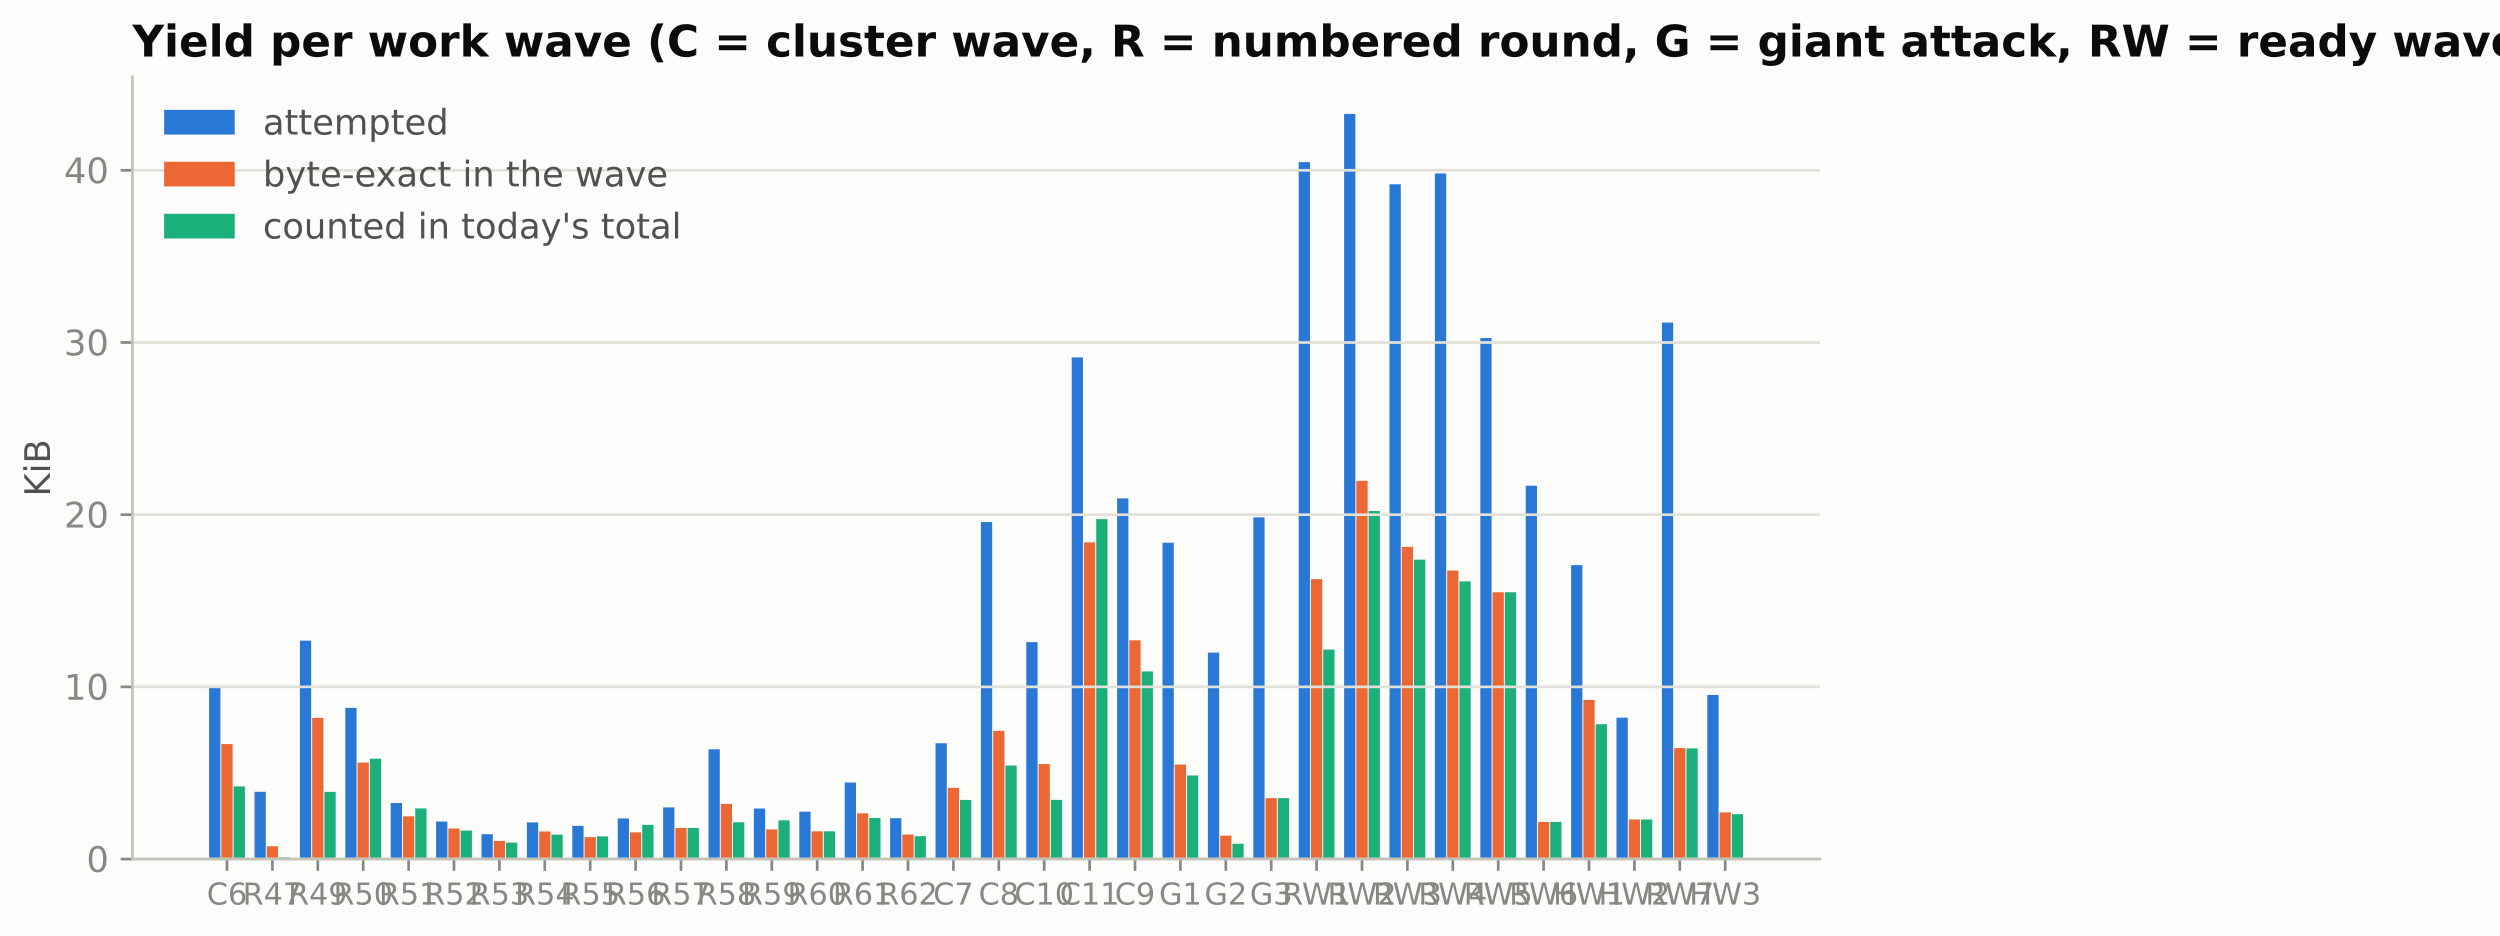
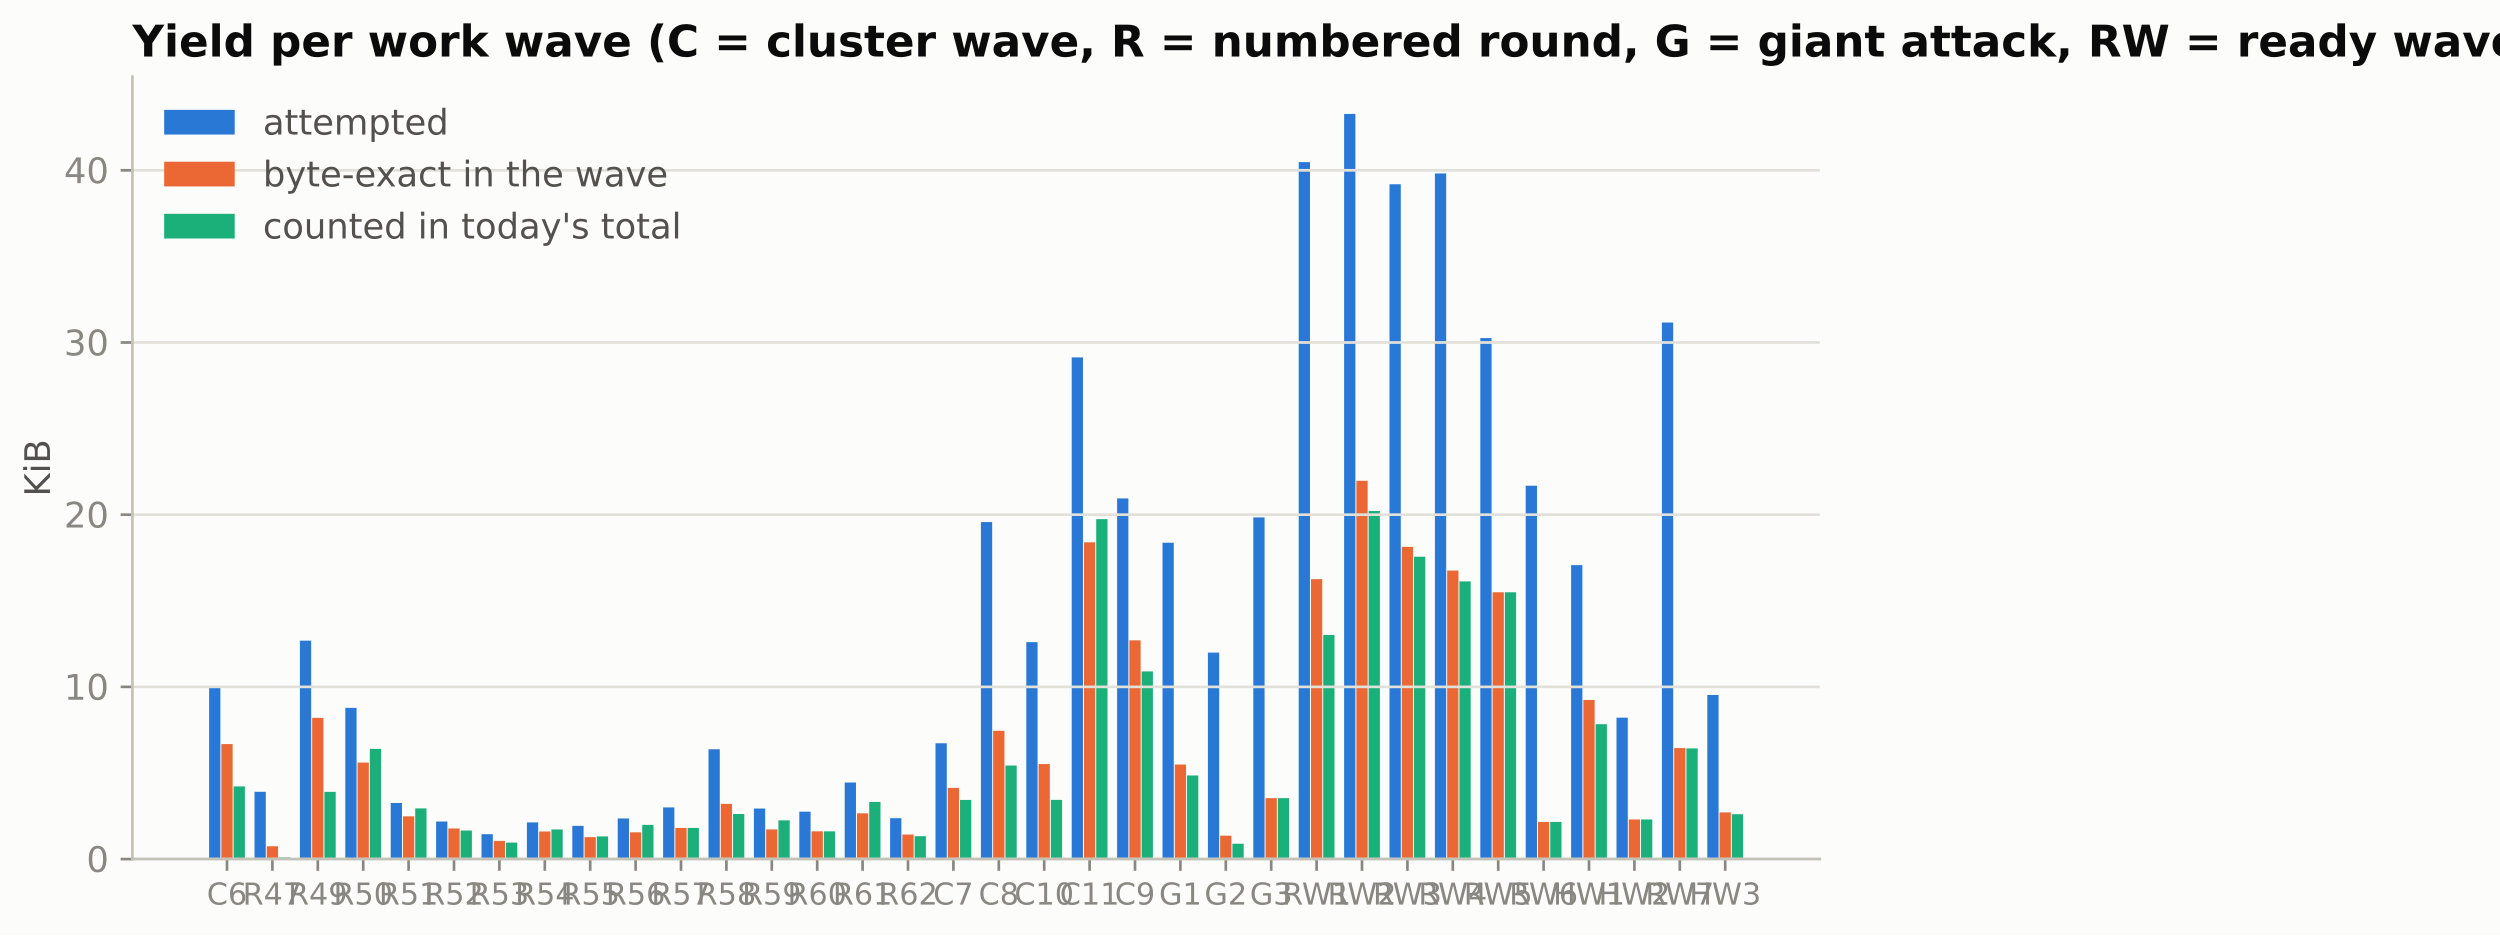
<svg xmlns="http://www.w3.org/2000/svg" xmlns:xlink="http://www.w3.org/1999/xlink" width="744.043pt" height="278.318pt" viewBox="0 0 744.043 278.318" version="1.1">
  <defs>
    <style type="text/css">*{stroke-linejoin: round; stroke-linecap: butt}</style>
  </defs>
  <g id="figure_1">
    <g id="patch_1">
      <path d="M 0 278.318  L 744.043 278.318  L 744.043 0  L 0 0  z " style="fill: #fcfcfb" />
    </g>
    <g id="axes_1">
      <g id="patch_2">
        <path d="M 39.405 255.672  L 541.605 255.672  L 541.605 22.824  L 39.405 22.824  z " style="fill: #fcfcfb" />
      </g>
      <g id="patch_3">
        <path d="M 62.232 255.672  L 65.589 255.672  L 65.589 204.631  L 62.232 204.631  z " clip-path="url(#p087fa8f409)" style="fill: #2a78d6" />
      </g>
      <g id="patch_4">
        <path d="M 75.744 255.672  L 79.1 255.672  L 79.1 235.649  L 75.744 235.649  z " clip-path="url(#p087fa8f409)" style="fill: #2a78d6" />
      </g>
      <g id="patch_5">
        <path d="M 89.256 255.672  L 92.612 255.672  L 92.612 190.678  L 89.256 190.678  z " clip-path="url(#p087fa8f409)" style="fill: #2a78d6" />
      </g>
      <g id="patch_6">
        <path d="M 102.768 255.672  L 106.124 255.672  L 106.124 210.681  L 102.768 210.681  z " clip-path="url(#p087fa8f409)" style="fill: #2a78d6" />
      </g>
      <g id="patch_7">
        <path d="M 116.28 255.672  L 119.636 255.672  L 119.636 238.987  L 116.28 238.987  z " clip-path="url(#p087fa8f409)" style="fill: #2a78d6" />
      </g>
      <g id="patch_8">
        <path d="M 129.792 255.672  L 133.148 255.672  L 133.148 244.512  L 129.792 244.512  z " clip-path="url(#p087fa8f409)" style="fill: #2a78d6" />
      </g>
      <g id="patch_9">
        <path d="M 143.304 255.672  L 146.66 255.672  L 146.66 248.265  L 143.304 248.265  z " clip-path="url(#p087fa8f409)" style="fill: #2a78d6" />
      </g>
      <g id="patch_10">
        <path d="M 156.815 255.672  L 160.172 255.672  L 160.172 244.757  L 156.815 244.757  z " clip-path="url(#p087fa8f409)" style="fill: #2a78d6" />
      </g>
      <g id="patch_11">
        <path d="M 170.327 255.672  L 173.684 255.672  L 173.684 245.783  L 170.327 245.783  z " clip-path="url(#p087fa8f409)" style="fill: #2a78d6" />
      </g>
      <g id="patch_12">
        <path d="M 183.839 255.672  L 187.196 255.672  L 187.196 243.586  L 183.839 243.586  z " clip-path="url(#p087fa8f409)" style="fill: #2a78d6" />
      </g>
      <g id="patch_13">
        <path d="M 197.351 255.672  L 200.707 255.672  L 200.707 240.298  L 197.351 240.298  z " clip-path="url(#p087fa8f409)" style="fill: #2a78d6" />
      </g>
      <g id="patch_14">
        <path d="M 210.863 255.672  L 214.219 255.672  L 214.219 222.993  L 210.863 222.993  z " clip-path="url(#p087fa8f409)" style="fill: #2a78d6" />
      </g>
      <g id="patch_15">
        <path d="M 224.375 255.672  L 227.731 255.672  L 227.731 240.639  L 224.375 240.639  z " clip-path="url(#p087fa8f409)" style="fill: #2a78d6" />
      </g>
      <g id="patch_16">
        <path d="M 237.887 255.672  L 241.243 255.672  L 241.243 241.564  L 237.887 241.564  z " clip-path="url(#p087fa8f409)" style="fill: #2a78d6" />
      </g>
      <g id="patch_17">
        <path d="M 251.399 255.672  L 254.755 255.672  L 254.755 232.892  L 251.399 232.892  z " clip-path="url(#p087fa8f409)" style="fill: #2a78d6" />
      </g>
      <g id="patch_18">
        <path d="M 264.911 255.672  L 268.267 255.672  L 268.267 243.516  L 264.911 243.516  z " clip-path="url(#p087fa8f409)" style="fill: #2a78d6" />
      </g>
      <g id="patch_19">
        <path d="M 278.423 255.672  L 281.779 255.672  L 281.779 221.206  L 278.423 221.206  z " clip-path="url(#p087fa8f409)" style="fill: #2a78d6" />
      </g>
      <g id="patch_20">
        <path d="M 291.934 255.672  L 295.291 255.672  L 295.291 155.372  L 291.934 155.372  z " clip-path="url(#p087fa8f409)" style="fill: #2a78d6" />
      </g>
      <g id="patch_21">
        <path d="M 305.446 255.672  L 308.803 255.672  L 308.803 191.109  L 305.446 191.109  z " clip-path="url(#p087fa8f409)" style="fill: #2a78d6" />
      </g>
      <g id="patch_22">
        <path d="M 318.958 255.672  L 322.315 255.672  L 322.315 106.372  L 318.958 106.372  z " clip-path="url(#p087fa8f409)" style="fill: #2a78d6" />
      </g>
      <g id="patch_23">
        <path d="M 332.47 255.672  L 335.826 255.672  L 335.826 148.34  L 332.47 148.34  z " clip-path="url(#p087fa8f409)" style="fill: #2a78d6" />
      </g>
      <g id="patch_24">
        <path d="M 345.982 255.672  L 349.338 255.672  L 349.338 161.527  L 345.982 161.527  z " clip-path="url(#p087fa8f409)" style="fill: #2a78d6" />
      </g>
      <g id="patch_25">
        <path d="M 359.494 255.672  L 362.85 255.672  L 362.85 194.232  L 359.494 194.232  z " clip-path="url(#p087fa8f409)" style="fill: #2a78d6" />
      </g>
      <g id="patch_26">
        <path d="M 373.006 255.672  L 376.362 255.672  L 376.362 153.985  L 373.006 153.985  z " clip-path="url(#p087fa8f409)" style="fill: #2a78d6" />
      </g>
      <g id="patch_27">
        <path d="M 386.518 255.672  L 389.874 255.672  L 389.874 48.255  L 386.518 48.255  z " clip-path="url(#p087fa8f409)" style="fill: #2a78d6" />
      </g>
      <g id="patch_28">
        <path d="M 400.03 255.672  L 403.386 255.672  L 403.386 33.912  L 400.03 33.912  z " clip-path="url(#p087fa8f409)" style="fill: #2a78d6" />
      </g>
      <g id="patch_29">
        <path d="M 413.542 255.672  L 416.898 255.672  L 416.898 54.836  L 413.542 54.836  z " clip-path="url(#p087fa8f409)" style="fill: #2a78d6" />
      </g>
      <g id="patch_30">
        <path d="M 427.053 255.672  L 430.41 255.672  L 430.41 51.633  L 427.053 51.633  z " clip-path="url(#p087fa8f409)" style="fill: #2a78d6" />
      </g>
      <g id="patch_31">
        <path d="M 440.565 255.672  L 443.922 255.672  L 443.922 100.622  L 440.565 100.622  z " clip-path="url(#p087fa8f409)" style="fill: #2a78d6" />
      </g>
      <g id="patch_32">
        <path d="M 454.077 255.672  L 457.434 255.672  L 457.434 144.557  L 454.077 144.557  z " clip-path="url(#p087fa8f409)" style="fill: #2a78d6" />
      </g>
      <g id="patch_33">
        <path d="M 467.589 255.672  L 470.945 255.672  L 470.945 168.193  L 467.589 168.193  z " clip-path="url(#p087fa8f409)" style="fill: #2a78d6" />
      </g>
      <g id="patch_34">
        <path d="M 481.101 255.672  L 484.457 255.672  L 484.457 213.599  L 481.101 213.599  z " clip-path="url(#p087fa8f409)" style="fill: #2a78d6" />
      </g>
      <g id="patch_35">
        <path d="M 494.613 255.672  L 497.969 255.672  L 497.969 95.998  L 494.613 95.998  z " clip-path="url(#p087fa8f409)" style="fill: #2a78d6" />
      </g>
      <g id="patch_36">
        <path d="M 508.125 255.672  L 511.481 255.672  L 511.481 206.853  L 508.125 206.853  z " clip-path="url(#p087fa8f409)" style="fill: #2a78d6" />
      </g>
      <g id="patch_37">
        <path d="M 65.88 255.672  L 69.237 255.672  L 69.237 221.451  L 65.88 221.451  z " clip-path="url(#p087fa8f409)" style="fill: #eb6834" />
      </g>
      <g id="patch_38">
        <path d="M 79.392 255.672  L 82.749 255.672  L 82.749 251.854  L 79.392 251.854  z " clip-path="url(#p087fa8f409)" style="fill: #eb6834" />
      </g>
      <g id="patch_39">
        <path d="M 92.904 255.672  L 96.261 255.672  L 96.261 213.654  L 92.904 213.654  z " clip-path="url(#p087fa8f409)" style="fill: #eb6834" />
      </g>
      <g id="patch_40">
        <path d="M 106.416 255.672  L 109.772 255.672  L 109.772 226.966  L 106.416 226.966  z " clip-path="url(#p087fa8f409)" style="fill: #eb6834" />
      </g>
      <g id="patch_41">
        <path d="M 119.928 255.672  L 123.284 255.672  L 123.284 242.956  L 119.928 242.956  z " clip-path="url(#p087fa8f409)" style="fill: #eb6834" />
      </g>
      <g id="patch_42">
        <path d="M 133.44 255.672  L 136.796 255.672  L 136.796 246.564  L 133.44 246.564  z " clip-path="url(#p087fa8f409)" style="fill: #eb6834" />
      </g>
      <g id="patch_43">
        <path d="M 146.952 255.672  L 150.308 255.672  L 150.308 250.277  L 146.952 250.277  z " clip-path="url(#p087fa8f409)" style="fill: #eb6834" />
      </g>
      <g id="patch_44">
        <path d="M 160.464 255.672  L 163.82 255.672  L 163.82 247.465  L 160.464 247.465  z " clip-path="url(#p087fa8f409)" style="fill: #eb6834" />
      </g>
      <g id="patch_45">
        <path d="M 173.976 255.672  L 177.332 255.672  L 177.332 249.151  L 173.976 249.151  z " clip-path="url(#p087fa8f409)" style="fill: #eb6834" />
      </g>
      <g id="patch_46">
        <path d="M 187.487 255.672  L 190.844 255.672  L 190.844 247.715  L 187.487 247.715  z " clip-path="url(#p087fa8f409)" style="fill: #eb6834" />
      </g>
      <g id="patch_47">
        <path d="M 200.999 255.672  L 204.356 255.672  L 204.356 246.404  L 200.999 246.404  z " clip-path="url(#p087fa8f409)" style="fill: #eb6834" />
      </g>
      <g id="patch_48">
        <path d="M 214.511 255.672  L 217.868 255.672  L 217.868 239.247  L 214.511 239.247  z " clip-path="url(#p087fa8f409)" style="fill: #eb6834" />
      </g>
      <g id="patch_49">
        <path d="M 228.023 255.672  L 231.38 255.672  L 231.38 246.839  L 228.023 246.839  z " clip-path="url(#p087fa8f409)" style="fill: #eb6834" />
      </g>
      <g id="patch_50">
        <path d="M 241.535 255.672  L 244.891 255.672  L 244.891 247.41  L 241.535 247.41  z " clip-path="url(#p087fa8f409)" style="fill: #eb6834" />
      </g>
      <g id="patch_51">
        <path d="M 255.047 255.672  L 258.403 255.672  L 258.403 242.055  L 255.047 242.055  z " clip-path="url(#p087fa8f409)" style="fill: #eb6834" />
      </g>
      <g id="patch_52">
        <path d="M 268.559 255.672  L 271.915 255.672  L 271.915 248.37  L 268.559 248.37  z " clip-path="url(#p087fa8f409)" style="fill: #eb6834" />
      </g>
      <g id="patch_53">
        <path d="M 282.071 255.672  L 285.427 255.672  L 285.427 234.488  L 282.071 234.488  z " clip-path="url(#p087fa8f409)" style="fill: #eb6834" />
      </g>
      <g id="patch_54">
        <path d="M 295.583 255.672  L 298.939 255.672  L 298.939 217.508  L 295.583 217.508  z " clip-path="url(#p087fa8f409)" style="fill: #eb6834" />
      </g>
      <g id="patch_55">
        <path d="M 309.095 255.672  L 312.451 255.672  L 312.451 227.397  L 309.095 227.397  z " clip-path="url(#p087fa8f409)" style="fill: #eb6834" />
      </g>
      <g id="patch_56">
        <path d="M 322.606 255.672  L 325.963 255.672  L 325.963 161.402  L 322.606 161.402  z " clip-path="url(#p087fa8f409)" style="fill: #eb6834" />
      </g>
      <g id="patch_57">
        <path d="M 336.118 255.672  L 339.475 255.672  L 339.475 190.578  L 336.118 190.578  z " clip-path="url(#p087fa8f409)" style="fill: #eb6834" />
      </g>
      <g id="patch_58">
        <path d="M 349.63 255.672  L 352.987 255.672  L 352.987 227.542  L 349.63 227.542  z " clip-path="url(#p087fa8f409)" style="fill: #eb6834" />
      </g>
      <g id="patch_59">
        <path d="M 363.142 255.672  L 366.498 255.672  L 366.498 248.711  L 363.142 248.711  z " clip-path="url(#p087fa8f409)" style="fill: #eb6834" />
      </g>
      <g id="patch_60">
        <path d="M 376.654 255.672  L 380.01 255.672  L 380.01 237.536  L 376.654 237.536  z " clip-path="url(#p087fa8f409)" style="fill: #eb6834" />
      </g>
      <g id="patch_61">
        <path d="M 390.166 255.672  L 393.522 255.672  L 393.522 172.352  L 390.166 172.352  z " clip-path="url(#p087fa8f409)" style="fill: #eb6834" />
      </g>
      <g id="patch_62">
        <path d="M 403.678 255.672  L 407.034 255.672  L 407.034 143.086  L 403.678 143.086  z " clip-path="url(#p087fa8f409)" style="fill: #eb6834" />
      </g>
      <g id="patch_63">
        <path d="M 417.19 255.672  L 420.546 255.672  L 420.546 162.758  L 417.19 162.758  z " clip-path="url(#p087fa8f409)" style="fill: #eb6834" />
      </g>
      <g id="patch_64">
        <path d="M 430.702 255.672  L 434.058 255.672  L 434.058 169.795  L 430.702 169.795  z " clip-path="url(#p087fa8f409)" style="fill: #eb6834" />
      </g>
      <g id="patch_65">
        <path d="M 444.214 255.672  L 447.57 255.672  L 447.57 176.26  L 444.214 176.26  z " clip-path="url(#p087fa8f409)" style="fill: #eb6834" />
      </g>
      <g id="patch_66">
        <path d="M 457.725 255.672  L 461.082 255.672  L 461.082 244.622  L 457.725 244.622  z " clip-path="url(#p087fa8f409)" style="fill: #eb6834" />
      </g>
      <g id="patch_67">
        <path d="M 471.237 255.672  L 474.594 255.672  L 474.594 208.304  L 471.237 208.304  z " clip-path="url(#p087fa8f409)" style="fill: #eb6834" />
      </g>
      <g id="patch_68">
        <path d="M 484.749 255.672  L 488.106 255.672  L 488.106 243.886  L 484.749 243.886  z " clip-path="url(#p087fa8f409)" style="fill: #eb6834" />
      </g>
      <g id="patch_69">
        <path d="M 498.261 255.672  L 501.617 255.672  L 501.617 222.637  L 498.261 222.637  z " clip-path="url(#p087fa8f409)" style="fill: #eb6834" />
      </g>
      <g id="patch_70">
        <path d="M 511.773 255.672  L 515.129 255.672  L 515.129 241.78  L 511.773 241.78  z " clip-path="url(#p087fa8f409)" style="fill: #eb6834" />
      </g>
      <g id="patch_71">
        <path d="M 69.529 255.672  L 72.885 255.672  L 72.885 234.048  L 69.529 234.048  z " clip-path="url(#p087fa8f409)" style="fill: #1baf7a" />
      </g>
      <g id="patch_72">
        <path d="M 83.04 255.672  L 86.397 255.672  L 86.397 255.192  L 83.04 255.192  z " clip-path="url(#p087fa8f409)" style="fill: #1baf7a" />
      </g>
      <g id="patch_73">
        <path d="M 96.552 255.672  L 99.909 255.672  L 99.909 235.664  L 96.552 235.664  z " clip-path="url(#p087fa8f409)" style="fill: #1baf7a" />
      </g>
      <g id="patch_74">
-         <path d="M 110.064 255.672  L 113.421 255.672  L 113.421 225.79  L 110.064 225.79  z " clip-path="url(#p087fa8f409)" style="fill: #1baf7a" />
+         <path d="M 110.064 255.672  L 113.421 255.672  L 113.421 222.877  L 110.064 222.877  z " clip-path="url(#p087fa8f409)" style="fill: #1baf7a" />
      </g>
      <g id="patch_75">
        <path d="M 123.576 255.672  L 126.933 255.672  L 126.933 240.588  L 123.576 240.588  z " clip-path="url(#p087fa8f409)" style="fill: #1baf7a" />
      </g>
      <g id="patch_76">
        <path d="M 137.088 255.672  L 140.444 255.672  L 140.444 247.174  L 137.088 247.174  z " clip-path="url(#p087fa8f409)" style="fill: #1baf7a" />
      </g>
      <g id="patch_77">
        <path d="M 150.6 255.672  L 153.956 255.672  L 153.956 250.763  L 150.6 250.763  z " clip-path="url(#p087fa8f409)" style="fill: #1baf7a" />
      </g>
      <g id="patch_78">
-         <path d="M 164.112 255.672  L 167.468 255.672  L 167.468 248.421  L 164.112 248.421  z " clip-path="url(#p087fa8f409)" style="fill: #1baf7a" />
+         <path d="M 164.112 255.672  L 167.468 255.672  L 167.468 246.864  L 164.112 246.864  z " clip-path="url(#p087fa8f409)" style="fill: #1baf7a" />
      </g>
      <g id="patch_79">
        <path d="M 177.624 255.672  L 180.98 255.672  L 180.98 248.921  L 177.624 248.921  z " clip-path="url(#p087fa8f409)" style="fill: #1baf7a" />
      </g>
      <g id="patch_80">
        <path d="M 191.136 255.672  L 194.492 255.672  L 194.492 245.493  L 191.136 245.493  z " clip-path="url(#p087fa8f409)" style="fill: #1baf7a" />
      </g>
      <g id="patch_81">
        <path d="M 204.648 255.672  L 208.004 255.672  L 208.004 246.404  L 204.648 246.404  z " clip-path="url(#p087fa8f409)" style="fill: #1baf7a" />
      </g>
      <g id="patch_82">
-         <path d="M 218.159 255.672  L 221.516 255.672  L 221.516 244.712  L 218.159 244.712  z " clip-path="url(#p087fa8f409)" style="fill: #1baf7a" />
+         <path d="M 218.159 255.672  L 221.516 255.672  L 221.516 242.26  L 218.159 242.26  z " clip-path="url(#p087fa8f409)" style="fill: #1baf7a" />
      </g>
      <g id="patch_83">
        <path d="M 231.671 255.672  L 235.028 255.672  L 235.028 244.137  L 231.671 244.137  z " clip-path="url(#p087fa8f409)" style="fill: #1baf7a" />
      </g>
      <g id="patch_84">
        <path d="M 245.183 255.672  L 248.54 255.672  L 248.54 247.41  L 245.183 247.41  z " clip-path="url(#p087fa8f409)" style="fill: #1baf7a" />
      </g>
      <g id="patch_85">
-         <path d="M 258.695 255.672  L 262.052 255.672  L 262.052 243.456  L 258.695 243.456  z " clip-path="url(#p087fa8f409)" style="fill: #1baf7a" />
+         <path d="M 258.695 255.672  L 262.052 255.672  L 262.052 238.677  L 258.695 238.677  z " clip-path="url(#p087fa8f409)" style="fill: #1baf7a" />
      </g>
      <g id="patch_86">
        <path d="M 272.207 255.672  L 275.563 255.672  L 275.563 248.866  L 272.207 248.866  z " clip-path="url(#p087fa8f409)" style="fill: #1baf7a" />
      </g>
      <g id="patch_87">
        <path d="M 285.719 255.672  L 289.075 255.672  L 289.075 238.076  L 285.719 238.076  z " clip-path="url(#p087fa8f409)" style="fill: #1baf7a" />
      </g>
      <g id="patch_88">
        <path d="M 299.231 255.672  L 302.587 255.672  L 302.587 227.842  L 299.231 227.842  z " clip-path="url(#p087fa8f409)" style="fill: #1baf7a" />
      </g>
      <g id="patch_89">
        <path d="M 312.743 255.672  L 316.099 255.672  L 316.099 238.061  L 312.743 238.061  z " clip-path="url(#p087fa8f409)" style="fill: #1baf7a" />
      </g>
      <g id="patch_90">
        <path d="M 326.255 255.672  L 329.611 255.672  L 329.611 154.506  L 326.255 154.506  z " clip-path="url(#p087fa8f409)" style="fill: #1baf7a" />
      </g>
      <g id="patch_91">
        <path d="M 339.767 255.672  L 343.123 255.672  L 343.123 199.817  L 339.767 199.817  z " clip-path="url(#p087fa8f409)" style="fill: #1baf7a" />
      </g>
      <g id="patch_92">
        <path d="M 353.278 255.672  L 356.635 255.672  L 356.635 230.8  L 353.278 230.8  z " clip-path="url(#p087fa8f409)" style="fill: #1baf7a" />
      </g>
      <g id="patch_93">
        <path d="M 366.79 255.672  L 370.147 255.672  L 370.147 251.113  L 366.79 251.113  z " clip-path="url(#p087fa8f409)" style="fill: #1baf7a" />
      </g>
      <g id="patch_94">
        <path d="M 380.302 255.672  L 383.659 255.672  L 383.659 237.536  L 380.302 237.536  z " clip-path="url(#p087fa8f409)" style="fill: #1baf7a" />
      </g>
      <g id="patch_95">
-         <path d="M 393.814 255.672  L 397.171 255.672  L 397.171 193.311  L 393.814 193.311  z " clip-path="url(#p087fa8f409)" style="fill: #1baf7a" />
+         <path d="M 393.814 255.672  L 397.171 255.672  L 397.171 188.972  L 393.814 188.972  z " clip-path="url(#p087fa8f409)" style="fill: #1baf7a" />
      </g>
      <g id="patch_96">
        <path d="M 407.326 255.672  L 410.682 255.672  L 410.682 152.079  L 407.326 152.079  z " clip-path="url(#p087fa8f409)" style="fill: #1baf7a" />
      </g>
      <g id="patch_97">
-         <path d="M 420.838 255.672  L 424.194 255.672  L 424.194 166.557  L 420.838 166.557  z " clip-path="url(#p087fa8f409)" style="fill: #1baf7a" />
+         <path d="M 420.838 255.672  L 424.194 255.672  L 424.194 165.701  L 420.838 165.701  z " clip-path="url(#p087fa8f409)" style="fill: #1baf7a" />
      </g>
      <g id="patch_98">
        <path d="M 434.35 255.672  L 437.706 255.672  L 437.706 173.043  L 434.35 173.043  z " clip-path="url(#p087fa8f409)" style="fill: #1baf7a" />
      </g>
      <g id="patch_99">
        <path d="M 447.862 255.672  L 451.218 255.672  L 451.218 176.26  L 447.862 176.26  z " clip-path="url(#p087fa8f409)" style="fill: #1baf7a" />
      </g>
      <g id="patch_100">
        <path d="M 461.374 255.672  L 464.73 255.672  L 464.73 244.622  L 461.374 244.622  z " clip-path="url(#p087fa8f409)" style="fill: #1baf7a" />
      </g>
      <g id="patch_101">
        <path d="M 474.886 255.672  L 478.242 255.672  L 478.242 215.531  L 474.886 215.531  z " clip-path="url(#p087fa8f409)" style="fill: #1baf7a" />
      </g>
      <g id="patch_102">
        <path d="M 488.397 255.672  L 491.754 255.672  L 491.754 243.886  L 488.397 243.886  z " clip-path="url(#p087fa8f409)" style="fill: #1baf7a" />
      </g>
      <g id="patch_103">
        <path d="M 501.909 255.672  L 505.266 255.672  L 505.266 222.727  L 501.909 222.727  z " clip-path="url(#p087fa8f409)" style="fill: #1baf7a" />
      </g>
      <g id="patch_104">
        <path d="M 515.421 255.672  L 518.778 255.672  L 518.778 242.315  L 515.421 242.315  z " clip-path="url(#p087fa8f409)" style="fill: #1baf7a" />
      </g>
      <g id="matplotlib.axis_1">
        <g id="xtick_1">
          <g id="line2d_1">
            <defs>
              <path id="mc9588ca993" d="M 0 0  L 0 3.5  " style="stroke: #898781; stroke-width: 0.8" />
            </defs>
            <g>
              <use xlink:href="#mc9588ca993" x="67.559" y="255.672" style="fill: #898781; stroke: #898781; stroke-width: 0.8" />
            </g>
          </g>
          <g id="text_1">
            <text style="font-size: 9px; font-family: 'Segoe UI', 'DejaVu Sans', 'Bitstream Vera Sans', 'Computer Modern Sans Serif', 'Lucida Grande', 'Verdana', 'Geneva', 'Lucid', 'Arial', 'Helvetica', 'Avant Garde', sans-serif; text-anchor: middle; fill: #898781" x="67.559" y="269.224" transform="rotate(-0 67.55854 269.2243)">C6</text>
          </g>
        </g>
        <g id="xtick_2">
          <g id="line2d_2">
            <g>
              <use xlink:href="#mc9588ca993" x="81.07" y="255.672" style="fill: #898781; stroke: #898781; stroke-width: 0.8" />
            </g>
          </g>
          <g id="text_2">
            <text style="font-size: 9px; font-family: 'Segoe UI', 'DejaVu Sans', 'Bitstream Vera Sans', 'Computer Modern Sans Serif', 'Lucida Grande', 'Verdana', 'Geneva', 'Lucid', 'Arial', 'Helvetica', 'Avant Garde', sans-serif; text-anchor: middle; fill: #898781" x="81.07" y="269.224" transform="rotate(-0 81.07044 269.2243)">R47</text>
          </g>
        </g>
        <g id="xtick_3">
          <g id="line2d_3">
            <g>
              <use xlink:href="#mc9588ca993" x="94.582" y="255.672" style="fill: #898781; stroke: #898781; stroke-width: 0.8" />
            </g>
          </g>
          <g id="text_3">
            <text style="font-size: 9px; font-family: 'Segoe UI', 'DejaVu Sans', 'Bitstream Vera Sans', 'Computer Modern Sans Serif', 'Lucida Grande', 'Verdana', 'Geneva', 'Lucid', 'Arial', 'Helvetica', 'Avant Garde', sans-serif; text-anchor: middle; fill: #898781" x="94.582" y="269.224" transform="rotate(-0 94.58234 269.2243)">R49</text>
          </g>
        </g>
        <g id="xtick_4">
          <g id="line2d_4">
            <g>
              <use xlink:href="#mc9588ca993" x="108.094" y="255.672" style="fill: #898781; stroke: #898781; stroke-width: 0.8" />
            </g>
          </g>
          <g id="text_4">
            <text style="font-size: 9px; font-family: 'Segoe UI', 'DejaVu Sans', 'Bitstream Vera Sans', 'Computer Modern Sans Serif', 'Lucida Grande', 'Verdana', 'Geneva', 'Lucid', 'Arial', 'Helvetica', 'Avant Garde', sans-serif; text-anchor: middle; fill: #898781" x="108.094" y="269.224" transform="rotate(-0 108.0942 269.2243)">R50</text>
          </g>
        </g>
        <g id="xtick_5">
          <g id="line2d_5">
            <g>
              <use xlink:href="#mc9588ca993" x="121.606" y="255.672" style="fill: #898781; stroke: #898781; stroke-width: 0.8" />
            </g>
          </g>
          <g id="text_5">
            <text style="font-size: 9px; font-family: 'Segoe UI', 'DejaVu Sans', 'Bitstream Vera Sans', 'Computer Modern Sans Serif', 'Lucida Grande', 'Verdana', 'Geneva', 'Lucid', 'Arial', 'Helvetica', 'Avant Garde', sans-serif; text-anchor: middle; fill: #898781" x="121.606" y="269.224" transform="rotate(-0 121.6061 269.2243)">R51</text>
          </g>
        </g>
        <g id="xtick_6">
          <g id="line2d_6">
            <g>
              <use xlink:href="#mc9588ca993" x="135.118" y="255.672" style="fill: #898781; stroke: #898781; stroke-width: 0.8" />
            </g>
          </g>
          <g id="text_6">
            <text style="font-size: 9px; font-family: 'Segoe UI', 'DejaVu Sans', 'Bitstream Vera Sans', 'Computer Modern Sans Serif', 'Lucida Grande', 'Verdana', 'Geneva', 'Lucid', 'Arial', 'Helvetica', 'Avant Garde', sans-serif; text-anchor: middle; fill: #898781" x="135.118" y="269.224" transform="rotate(-0 135.118 269.2243)">R52</text>
          </g>
        </g>
        <g id="xtick_7">
          <g id="line2d_7">
            <g>
              <use xlink:href="#mc9588ca993" x="148.63" y="255.672" style="fill: #898781; stroke: #898781; stroke-width: 0.8" />
            </g>
          </g>
          <g id="text_7">
            <text style="font-size: 9px; font-family: 'Segoe UI', 'DejaVu Sans', 'Bitstream Vera Sans', 'Computer Modern Sans Serif', 'Lucida Grande', 'Verdana', 'Geneva', 'Lucid', 'Arial', 'Helvetica', 'Avant Garde', sans-serif; text-anchor: middle; fill: #898781" x="148.63" y="269.224" transform="rotate(-0 148.6299 269.2243)">R53</text>
          </g>
        </g>
        <g id="xtick_8">
          <g id="line2d_8">
            <g>
              <use xlink:href="#mc9588ca993" x="162.142" y="255.672" style="fill: #898781; stroke: #898781; stroke-width: 0.8" />
            </g>
          </g>
          <g id="text_8">
            <text style="font-size: 9px; font-family: 'Segoe UI', 'DejaVu Sans', 'Bitstream Vera Sans', 'Computer Modern Sans Serif', 'Lucida Grande', 'Verdana', 'Geneva', 'Lucid', 'Arial', 'Helvetica', 'Avant Garde', sans-serif; text-anchor: middle; fill: #898781" x="162.142" y="269.224" transform="rotate(-0 162.1418 269.2243)">R54</text>
          </g>
        </g>
        <g id="xtick_9">
          <g id="line2d_9">
            <g>
              <use xlink:href="#mc9588ca993" x="175.654" y="255.672" style="fill: #898781; stroke: #898781; stroke-width: 0.8" />
            </g>
          </g>
          <g id="text_9">
            <text style="font-size: 9px; font-family: 'Segoe UI', 'DejaVu Sans', 'Bitstream Vera Sans', 'Computer Modern Sans Serif', 'Lucida Grande', 'Verdana', 'Geneva', 'Lucid', 'Arial', 'Helvetica', 'Avant Garde', sans-serif; text-anchor: middle; fill: #898781" x="175.654" y="269.224" transform="rotate(-0 175.6537 269.2243)">R55</text>
          </g>
        </g>
        <g id="xtick_10">
          <g id="line2d_10">
            <g>
              <use xlink:href="#mc9588ca993" x="189.166" y="255.672" style="fill: #898781; stroke: #898781; stroke-width: 0.8" />
            </g>
          </g>
          <g id="text_10">
            <text style="font-size: 9px; font-family: 'Segoe UI', 'DejaVu Sans', 'Bitstream Vera Sans', 'Computer Modern Sans Serif', 'Lucida Grande', 'Verdana', 'Geneva', 'Lucid', 'Arial', 'Helvetica', 'Avant Garde', sans-serif; text-anchor: middle; fill: #898781" x="189.166" y="269.224" transform="rotate(-0 189.1656 269.2243)">R56</text>
          </g>
        </g>
        <g id="xtick_11">
          <g id="line2d_11">
            <g>
              <use xlink:href="#mc9588ca993" x="202.678" y="255.672" style="fill: #898781; stroke: #898781; stroke-width: 0.8" />
            </g>
          </g>
          <g id="text_11">
            <text style="font-size: 9px; font-family: 'Segoe UI', 'DejaVu Sans', 'Bitstream Vera Sans', 'Computer Modern Sans Serif', 'Lucida Grande', 'Verdana', 'Geneva', 'Lucid', 'Arial', 'Helvetica', 'Avant Garde', sans-serif; text-anchor: middle; fill: #898781" x="202.678" y="269.224" transform="rotate(-0 202.6775 269.2243)">R57</text>
          </g>
        </g>
        <g id="xtick_12">
          <g id="line2d_12">
            <g>
              <use xlink:href="#mc9588ca993" x="216.189" y="255.672" style="fill: #898781; stroke: #898781; stroke-width: 0.8" />
            </g>
          </g>
          <g id="text_12">
            <text style="font-size: 9px; font-family: 'Segoe UI', 'DejaVu Sans', 'Bitstream Vera Sans', 'Computer Modern Sans Serif', 'Lucida Grande', 'Verdana', 'Geneva', 'Lucid', 'Arial', 'Helvetica', 'Avant Garde', sans-serif; text-anchor: middle; fill: #898781" x="216.189" y="269.224" transform="rotate(-0 216.1894 269.2243)">R58</text>
          </g>
        </g>
        <g id="xtick_13">
          <g id="line2d_13">
            <g>
              <use xlink:href="#mc9588ca993" x="229.701" y="255.672" style="fill: #898781; stroke: #898781; stroke-width: 0.8" />
            </g>
          </g>
          <g id="text_13">
            <text style="font-size: 9px; font-family: 'Segoe UI', 'DejaVu Sans', 'Bitstream Vera Sans', 'Computer Modern Sans Serif', 'Lucida Grande', 'Verdana', 'Geneva', 'Lucid', 'Arial', 'Helvetica', 'Avant Garde', sans-serif; text-anchor: middle; fill: #898781" x="229.701" y="269.224" transform="rotate(-0 229.7013 269.2243)">R59</text>
          </g>
        </g>
        <g id="xtick_14">
          <g id="line2d_14">
            <g>
              <use xlink:href="#mc9588ca993" x="243.213" y="255.672" style="fill: #898781; stroke: #898781; stroke-width: 0.8" />
            </g>
          </g>
          <g id="text_14">
            <text style="font-size: 9px; font-family: 'Segoe UI', 'DejaVu Sans', 'Bitstream Vera Sans', 'Computer Modern Sans Serif', 'Lucida Grande', 'Verdana', 'Geneva', 'Lucid', 'Arial', 'Helvetica', 'Avant Garde', sans-serif; text-anchor: middle; fill: #898781" x="243.213" y="269.224" transform="rotate(-0 243.2132 269.2243)">R60</text>
          </g>
        </g>
        <g id="xtick_15">
          <g id="line2d_15">
            <g>
              <use xlink:href="#mc9588ca993" x="256.725" y="255.672" style="fill: #898781; stroke: #898781; stroke-width: 0.8" />
            </g>
          </g>
          <g id="text_15">
            <text style="font-size: 9px; font-family: 'Segoe UI', 'DejaVu Sans', 'Bitstream Vera Sans', 'Computer Modern Sans Serif', 'Lucida Grande', 'Verdana', 'Geneva', 'Lucid', 'Arial', 'Helvetica', 'Avant Garde', sans-serif; text-anchor: middle; fill: #898781" x="256.725" y="269.224" transform="rotate(-0 256.7251 269.2243)">R61</text>
          </g>
        </g>
        <g id="xtick_16">
          <g id="line2d_16">
            <g>
              <use xlink:href="#mc9588ca993" x="270.237" y="255.672" style="fill: #898781; stroke: #898781; stroke-width: 0.8" />
            </g>
          </g>
          <g id="text_16">
            <text style="font-size: 9px; font-family: 'Segoe UI', 'DejaVu Sans', 'Bitstream Vera Sans', 'Computer Modern Sans Serif', 'Lucida Grande', 'Verdana', 'Geneva', 'Lucid', 'Arial', 'Helvetica', 'Avant Garde', sans-serif; text-anchor: middle; fill: #898781" x="270.237" y="269.224" transform="rotate(-0 270.237 269.2243)">R62</text>
          </g>
        </g>
        <g id="xtick_17">
          <g id="line2d_17">
            <g>
              <use xlink:href="#mc9588ca993" x="283.749" y="255.672" style="fill: #898781; stroke: #898781; stroke-width: 0.8" />
            </g>
          </g>
          <g id="text_17">
            <text style="font-size: 9px; font-family: 'Segoe UI', 'DejaVu Sans', 'Bitstream Vera Sans', 'Computer Modern Sans Serif', 'Lucida Grande', 'Verdana', 'Geneva', 'Lucid', 'Arial', 'Helvetica', 'Avant Garde', sans-serif; text-anchor: middle; fill: #898781" x="283.749" y="269.224" transform="rotate(-0 283.7489 269.2243)">C7</text>
          </g>
        </g>
        <g id="xtick_18">
          <g id="line2d_18">
            <g>
              <use xlink:href="#mc9588ca993" x="297.261" y="255.672" style="fill: #898781; stroke: #898781; stroke-width: 0.8" />
            </g>
          </g>
          <g id="text_18">
            <text style="font-size: 9px; font-family: 'Segoe UI', 'DejaVu Sans', 'Bitstream Vera Sans', 'Computer Modern Sans Serif', 'Lucida Grande', 'Verdana', 'Geneva', 'Lucid', 'Arial', 'Helvetica', 'Avant Garde', sans-serif; text-anchor: middle; fill: #898781" x="297.261" y="269.224" transform="rotate(-0 297.2608 269.2243)">C8</text>
          </g>
        </g>
        <g id="xtick_19">
          <g id="line2d_19">
            <g>
              <use xlink:href="#mc9588ca993" x="310.773" y="255.672" style="fill: #898781; stroke: #898781; stroke-width: 0.8" />
            </g>
          </g>
          <g id="text_19">
            <text style="font-size: 9px; font-family: 'Segoe UI', 'DejaVu Sans', 'Bitstream Vera Sans', 'Computer Modern Sans Serif', 'Lucida Grande', 'Verdana', 'Geneva', 'Lucid', 'Arial', 'Helvetica', 'Avant Garde', sans-serif; text-anchor: middle; fill: #898781" x="310.773" y="269.224" transform="rotate(-0 310.7727 269.2243)">C10</text>
          </g>
        </g>
        <g id="xtick_20">
          <g id="line2d_20">
            <g>
              <use xlink:href="#mc9588ca993" x="324.285" y="255.672" style="fill: #898781; stroke: #898781; stroke-width: 0.8" />
            </g>
          </g>
          <g id="text_20">
            <text style="font-size: 9px; font-family: 'Segoe UI', 'DejaVu Sans', 'Bitstream Vera Sans', 'Computer Modern Sans Serif', 'Lucida Grande', 'Verdana', 'Geneva', 'Lucid', 'Arial', 'Helvetica', 'Avant Garde', sans-serif; text-anchor: middle; fill: #898781" x="324.285" y="269.224" transform="rotate(-0 324.2846 269.2243)">C11</text>
          </g>
        </g>
        <g id="xtick_21">
          <g id="line2d_21">
            <g>
              <use xlink:href="#mc9588ca993" x="337.797" y="255.672" style="fill: #898781; stroke: #898781; stroke-width: 0.8" />
            </g>
          </g>
          <g id="text_21">
            <text style="font-size: 9px; font-family: 'Segoe UI', 'DejaVu Sans', 'Bitstream Vera Sans', 'Computer Modern Sans Serif', 'Lucida Grande', 'Verdana', 'Geneva', 'Lucid', 'Arial', 'Helvetica', 'Avant Garde', sans-serif; text-anchor: middle; fill: #898781" x="337.797" y="269.224" transform="rotate(-0 337.7965 269.2243)">C9</text>
          </g>
        </g>
        <g id="xtick_22">
          <g id="line2d_22">
            <g>
              <use xlink:href="#mc9588ca993" x="351.308" y="255.672" style="fill: #898781; stroke: #898781; stroke-width: 0.8" />
            </g>
          </g>
          <g id="text_22">
            <text style="font-size: 9px; font-family: 'Segoe UI', 'DejaVu Sans', 'Bitstream Vera Sans', 'Computer Modern Sans Serif', 'Lucida Grande', 'Verdana', 'Geneva', 'Lucid', 'Arial', 'Helvetica', 'Avant Garde', sans-serif; text-anchor: middle; fill: #898781" x="351.308" y="269.224" transform="rotate(-0 351.3084 269.2243)">G1</text>
          </g>
        </g>
        <g id="xtick_23">
          <g id="line2d_23">
            <g>
              <use xlink:href="#mc9588ca993" x="364.82" y="255.672" style="fill: #898781; stroke: #898781; stroke-width: 0.8" />
            </g>
          </g>
          <g id="text_23">
            <text style="font-size: 9px; font-family: 'Segoe UI', 'DejaVu Sans', 'Bitstream Vera Sans', 'Computer Modern Sans Serif', 'Lucida Grande', 'Verdana', 'Geneva', 'Lucid', 'Arial', 'Helvetica', 'Avant Garde', sans-serif; text-anchor: middle; fill: #898781" x="364.82" y="269.224" transform="rotate(-0 364.8203 269.2243)">G2</text>
          </g>
        </g>
        <g id="xtick_24">
          <g id="line2d_24">
            <g>
              <use xlink:href="#mc9588ca993" x="378.332" y="255.672" style="fill: #898781; stroke: #898781; stroke-width: 0.8" />
            </g>
          </g>
          <g id="text_24">
            <text style="font-size: 9px; font-family: 'Segoe UI', 'DejaVu Sans', 'Bitstream Vera Sans', 'Computer Modern Sans Serif', 'Lucida Grande', 'Verdana', 'Geneva', 'Lucid', 'Arial', 'Helvetica', 'Avant Garde', sans-serif; text-anchor: middle; fill: #898781" x="378.332" y="269.224" transform="rotate(-0 378.3322 269.2243)">G3</text>
          </g>
        </g>
        <g id="xtick_25">
          <g id="line2d_25">
            <g>
              <use xlink:href="#mc9588ca993" x="391.844" y="255.672" style="fill: #898781; stroke: #898781; stroke-width: 0.8" />
            </g>
          </g>
          <g id="text_25">
            <text style="font-size: 9px; font-family: 'Segoe UI', 'DejaVu Sans', 'Bitstream Vera Sans', 'Computer Modern Sans Serif', 'Lucida Grande', 'Verdana', 'Geneva', 'Lucid', 'Arial', 'Helvetica', 'Avant Garde', sans-serif; text-anchor: middle; fill: #898781" x="391.844" y="269.224" transform="rotate(-0 391.8441 269.2243)">RW1</text>
          </g>
        </g>
        <g id="xtick_26">
          <g id="line2d_26">
            <g>
              <use xlink:href="#mc9588ca993" x="405.356" y="255.672" style="fill: #898781; stroke: #898781; stroke-width: 0.8" />
            </g>
          </g>
          <g id="text_26">
            <text style="font-size: 9px; font-family: 'Segoe UI', 'DejaVu Sans', 'Bitstream Vera Sans', 'Computer Modern Sans Serif', 'Lucida Grande', 'Verdana', 'Geneva', 'Lucid', 'Arial', 'Helvetica', 'Avant Garde', sans-serif; text-anchor: middle; fill: #898781" x="405.356" y="269.224" transform="rotate(-0 405.356 269.2243)">RW2</text>
          </g>
        </g>
        <g id="xtick_27">
          <g id="line2d_27">
            <g>
              <use xlink:href="#mc9588ca993" x="418.868" y="255.672" style="fill: #898781; stroke: #898781; stroke-width: 0.8" />
            </g>
          </g>
          <g id="text_27">
            <text style="font-size: 9px; font-family: 'Segoe UI', 'DejaVu Sans', 'Bitstream Vera Sans', 'Computer Modern Sans Serif', 'Lucida Grande', 'Verdana', 'Geneva', 'Lucid', 'Arial', 'Helvetica', 'Avant Garde', sans-serif; text-anchor: middle; fill: #898781" x="418.868" y="269.224" transform="rotate(-0 418.8679 269.2243)">RW3</text>
          </g>
        </g>
        <g id="xtick_28">
          <g id="line2d_28">
            <g>
              <use xlink:href="#mc9588ca993" x="432.38" y="255.672" style="fill: #898781; stroke: #898781; stroke-width: 0.8" />
            </g>
          </g>
          <g id="text_28">
            <text style="font-size: 9px; font-family: 'Segoe UI', 'DejaVu Sans', 'Bitstream Vera Sans', 'Computer Modern Sans Serif', 'Lucida Grande', 'Verdana', 'Geneva', 'Lucid', 'Arial', 'Helvetica', 'Avant Garde', sans-serif; text-anchor: middle; fill: #898781" x="432.38" y="269.224" transform="rotate(-0 432.3798 269.2243)">RW4</text>
          </g>
        </g>
        <g id="xtick_29">
          <g id="line2d_29">
            <g>
              <use xlink:href="#mc9588ca993" x="445.892" y="255.672" style="fill: #898781; stroke: #898781; stroke-width: 0.8" />
            </g>
          </g>
          <g id="text_29">
            <text style="font-size: 9px; font-family: 'Segoe UI', 'DejaVu Sans', 'Bitstream Vera Sans', 'Computer Modern Sans Serif', 'Lucida Grande', 'Verdana', 'Geneva', 'Lucid', 'Arial', 'Helvetica', 'Avant Garde', sans-serif; text-anchor: middle; fill: #898781" x="445.892" y="269.224" transform="rotate(-0 445.8917 269.2243)">RW5</text>
          </g>
        </g>
        <g id="xtick_30">
          <g id="line2d_30">
            <g>
              <use xlink:href="#mc9588ca993" x="459.404" y="255.672" style="fill: #898781; stroke: #898781; stroke-width: 0.8" />
            </g>
          </g>
          <g id="text_30">
            <text style="font-size: 9px; font-family: 'Segoe UI', 'DejaVu Sans', 'Bitstream Vera Sans', 'Computer Modern Sans Serif', 'Lucida Grande', 'Verdana', 'Geneva', 'Lucid', 'Arial', 'Helvetica', 'Avant Garde', sans-serif; text-anchor: middle; fill: #898781" x="459.404" y="269.224" transform="rotate(-0 459.4036 269.2243)">RW6</text>
          </g>
        </g>
        <g id="xtick_31">
          <g id="line2d_31">
            <g>
              <use xlink:href="#mc9588ca993" x="472.916" y="255.672" style="fill: #898781; stroke: #898781; stroke-width: 0.8" />
            </g>
          </g>
          <g id="text_31">
            <text style="font-size: 9px; font-family: 'Segoe UI', 'DejaVu Sans', 'Bitstream Vera Sans', 'Computer Modern Sans Serif', 'Lucida Grande', 'Verdana', 'Geneva', 'Lucid', 'Arial', 'Helvetica', 'Avant Garde', sans-serif; text-anchor: middle; fill: #898781" x="472.916" y="269.224" transform="rotate(-0 472.9155 269.2243)">HW1</text>
          </g>
        </g>
        <g id="xtick_32">
          <g id="line2d_32">
            <g>
              <use xlink:href="#mc9588ca993" x="486.427" y="255.672" style="fill: #898781; stroke: #898781; stroke-width: 0.8" />
            </g>
          </g>
          <g id="text_32">
            <text style="font-size: 9px; font-family: 'Segoe UI', 'DejaVu Sans', 'Bitstream Vera Sans', 'Computer Modern Sans Serif', 'Lucida Grande', 'Verdana', 'Geneva', 'Lucid', 'Arial', 'Helvetica', 'Avant Garde', sans-serif; text-anchor: middle; fill: #898781" x="486.427" y="269.224" transform="rotate(-0 486.4274 269.2243)">HW2</text>
          </g>
        </g>
        <g id="xtick_33">
          <g id="line2d_33">
            <g>
              <use xlink:href="#mc9588ca993" x="499.939" y="255.672" style="fill: #898781; stroke: #898781; stroke-width: 0.8" />
            </g>
          </g>
          <g id="text_33">
            <text style="font-size: 9px; font-family: 'Segoe UI', 'DejaVu Sans', 'Bitstream Vera Sans', 'Computer Modern Sans Serif', 'Lucida Grande', 'Verdana', 'Geneva', 'Lucid', 'Arial', 'Helvetica', 'Avant Garde', sans-serif; text-anchor: middle; fill: #898781" x="499.939" y="269.224" transform="rotate(-0 499.9393 269.2243)">RW7</text>
          </g>
        </g>
        <g id="xtick_34">
          <g id="line2d_34">
            <g>
              <use xlink:href="#mc9588ca993" x="513.451" y="255.672" style="fill: #898781; stroke: #898781; stroke-width: 0.8" />
            </g>
          </g>
          <g id="text_34">
            <text style="font-size: 9px; font-family: 'Segoe UI', 'DejaVu Sans', 'Bitstream Vera Sans', 'Computer Modern Sans Serif', 'Lucida Grande', 'Verdana', 'Geneva', 'Lucid', 'Arial', 'Helvetica', 'Avant Garde', sans-serif; text-anchor: middle; fill: #898781" x="513.451" y="269.224" transform="rotate(-0 513.4512 269.2243)">HW3</text>
          </g>
        </g>
      </g>
      <g id="matplotlib.axis_2">
        <g id="ytick_1">
          <g id="line2d_35">
            <path d="M 39.405 255.672  L 541.605 255.672  " clip-path="url(#p087fa8f409)" style="fill: none; stroke: #e1e0d9; stroke-width: 0.8; stroke-linecap: square" />
          </g>
          <g id="line2d_36">
            <defs>
              <path id="mee49852863" d="M 0 0  L -3.5 0  " style="stroke: #898781; stroke-width: 0.8" />
            </defs>
            <g>
              <use xlink:href="#mee49852863" x="39.405" y="255.672" style="fill: #898781; stroke: #898781; stroke-width: 0.8" />
            </g>
          </g>
          <g id="text_35">
            <text style="font-size: 10.5px; font-family: 'Segoe UI', 'DejaVu Sans', 'Bitstream Vera Sans', 'Computer Modern Sans Serif', 'Lucida Grande', 'Verdana', 'Geneva', 'Lucid', 'Arial', 'Helvetica', 'Avant Garde', sans-serif; text-anchor: end; fill: #898781" x="32.405" y="259.494" transform="rotate(-0 32.40487 259.4942)">0</text>
          </g>
        </g>
        <g id="ytick_2">
          <g id="line2d_37">
            <path d="M 39.405 204.426  L 541.605 204.426  " clip-path="url(#p087fa8f409)" style="fill: none; stroke: #e1e0d9; stroke-width: 0.8; stroke-linecap: square" />
          </g>
          <g id="line2d_38">
            <g>
              <use xlink:href="#mee49852863" x="39.405" y="204.426" style="fill: #898781; stroke: #898781; stroke-width: 0.8" />
            </g>
          </g>
          <g id="text_36">
            <text style="font-size: 10.5px; font-family: 'Segoe UI', 'DejaVu Sans', 'Bitstream Vera Sans', 'Computer Modern Sans Serif', 'Lucida Grande', 'Verdana', 'Geneva', 'Lucid', 'Arial', 'Helvetica', 'Avant Garde', sans-serif; text-anchor: end; fill: #898781" x="32.405" y="208.248" transform="rotate(-0 32.40487 208.248)">10</text>
          </g>
        </g>
        <g id="ytick_3">
          <g id="line2d_39">
            <path d="M 39.405 153.18  L 541.605 153.18  " clip-path="url(#p087fa8f409)" style="fill: none; stroke: #e1e0d9; stroke-width: 0.8; stroke-linecap: square" />
          </g>
          <g id="line2d_40">
            <g>
              <use xlink:href="#mee49852863" x="39.405" y="153.18" style="fill: #898781; stroke: #898781; stroke-width: 0.8" />
            </g>
          </g>
          <g id="text_37">
            <text style="font-size: 10.5px; font-family: 'Segoe UI', 'DejaVu Sans', 'Bitstream Vera Sans', 'Computer Modern Sans Serif', 'Lucida Grande', 'Verdana', 'Geneva', 'Lucid', 'Arial', 'Helvetica', 'Avant Garde', sans-serif; text-anchor: end; fill: #898781" x="32.405" y="157.002" transform="rotate(-0 32.40487 157.0018)">20</text>
          </g>
        </g>
        <g id="ytick_4">
          <g id="line2d_41">
            <path d="M 39.405 101.933  L 541.605 101.933  " clip-path="url(#p087fa8f409)" style="fill: none; stroke: #e1e0d9; stroke-width: 0.8; stroke-linecap: square" />
          </g>
          <g id="line2d_42">
            <g>
              <use xlink:href="#mee49852863" x="39.405" y="101.933" style="fill: #898781; stroke: #898781; stroke-width: 0.8" />
            </g>
          </g>
          <g id="text_38">
            <text style="font-size: 10.5px; font-family: 'Segoe UI', 'DejaVu Sans', 'Bitstream Vera Sans', 'Computer Modern Sans Serif', 'Lucida Grande', 'Verdana', 'Geneva', 'Lucid', 'Arial', 'Helvetica', 'Avant Garde', sans-serif; text-anchor: end; fill: #898781" x="32.405" y="105.756" transform="rotate(-0 32.40487 105.7556)">30</text>
          </g>
        </g>
        <g id="ytick_5">
          <g id="line2d_43">
            <path d="M 39.405 50.687  L 541.605 50.687  " clip-path="url(#p087fa8f409)" style="fill: none; stroke: #e1e0d9; stroke-width: 0.8; stroke-linecap: square" />
          </g>
          <g id="line2d_44">
            <g>
              <use xlink:href="#mee49852863" x="39.405" y="50.687" style="fill: #898781; stroke: #898781; stroke-width: 0.8" />
            </g>
          </g>
          <g id="text_39">
            <text style="font-size: 10.5px; font-family: 'Segoe UI', 'DejaVu Sans', 'Bitstream Vera Sans', 'Computer Modern Sans Serif', 'Lucida Grande', 'Verdana', 'Geneva', 'Lucid', 'Arial', 'Helvetica', 'Avant Garde', sans-serif; text-anchor: end; fill: #898781" x="32.405" y="54.509" transform="rotate(-0 32.40487 54.50934)">40</text>
          </g>
        </g>
        <g id="text_40">
          <text style="font-size: 10.5px; font-family: 'Segoe UI', 'DejaVu Sans', 'Bitstream Vera Sans', 'Computer Modern Sans Serif', 'Lucida Grande', 'Verdana', 'Geneva', 'Lucid', 'Arial', 'Helvetica', 'Avant Garde', sans-serif; text-anchor: middle; fill: #52514e" x="14.875" y="139.248" transform="rotate(-90 14.87484 139.2481)">KiB</text>
        </g>
      </g>
      <g id="patch_105">
        <path d="M 39.405 255.672  L 39.405 22.824  " style="fill: none; stroke: #c3c2b7; stroke-width: 0.8; stroke-linejoin: miter; stroke-linecap: square" />
      </g>
      <g id="patch_106">
        <path d="M 39.405 255.672  L 541.605 255.672  " style="fill: none; stroke: #c3c2b7; stroke-width: 0.8; stroke-linejoin: miter; stroke-linecap: square" />
      </g>
      <g id="text_41">
        <text style="font-weight: 700; font-size: 13px; font-family: 'Segoe UI', 'DejaVu Sans', 'Bitstream Vera Sans', 'Computer Modern Sans Serif', 'Lucida Grande', 'Verdana', 'Geneva', 'Lucid', 'Arial', 'Helvetica', 'Avant Garde', sans-serif; text-anchor: start; fill: #0b0b0b" x="39.405" y="16.824" transform="rotate(-0 39.40487 16.82406)">Yield per work wave (C = cluster wave, R = numbered round, G = giant attack, RW = ready wave, HW = hub wave)</text>
      </g>
      <g id="legend_1">
        <g id="patch_107">
          <path d="M 48.855 40.047  L 69.855 40.047  L 69.855 32.697  L 48.855 32.697  z " style="fill: #2a78d6" />
        </g>
        <g id="text_42">
          <text style="font-size: 10.5px; font-family: 'Segoe UI', 'DejaVu Sans', 'Bitstream Vera Sans', 'Computer Modern Sans Serif', 'Lucida Grande', 'Verdana', 'Geneva', 'Lucid', 'Arial', 'Helvetica', 'Avant Garde', sans-serif; text-anchor: start; fill: #52514e" x="78.255" y="40.047" transform="rotate(-0 78.25487 40.04734)">attempted</text>
        </g>
        <g id="patch_108">
          <path d="M 48.855 55.486  L 69.855 55.486  L 69.855 48.136  L 48.855 48.136  z " style="fill: #eb6834" />
        </g>
        <g id="text_43">
          <text style="font-size: 10.5px; font-family: 'Segoe UI', 'DejaVu Sans', 'Bitstream Vera Sans', 'Computer Modern Sans Serif', 'Lucida Grande', 'Verdana', 'Geneva', 'Lucid', 'Arial', 'Helvetica', 'Avant Garde', sans-serif; text-anchor: start; fill: #52514e" x="78.255" y="55.486" transform="rotate(-0 78.25487 55.48562)">byte-exact in the wave</text>
        </g>
        <g id="patch_109">
          <path d="M 48.855 70.98  L 69.855 70.98  L 69.855 63.63  L 48.855 63.63  z " style="fill: #1baf7a" />
        </g>
        <g id="text_44">
          <text style="font-size: 10.5px; font-family: 'Segoe UI', 'DejaVu Sans', 'Bitstream Vera Sans', 'Computer Modern Sans Serif', 'Lucida Grande', 'Verdana', 'Geneva', 'Lucid', 'Arial', 'Helvetica', 'Avant Garde', sans-serif; text-anchor: start; fill: #52514e" x="78.255" y="70.98" transform="rotate(-0 78.25487 70.97969)">counted in today's total</text>
        </g>
      </g>
    </g>
  </g>
  <defs>
    <clipPath id="p087fa8f409">
      <rect x="39.405" y="22.824" width="502.2" height="232.848" />
    </clipPath>
  </defs>
</svg>
